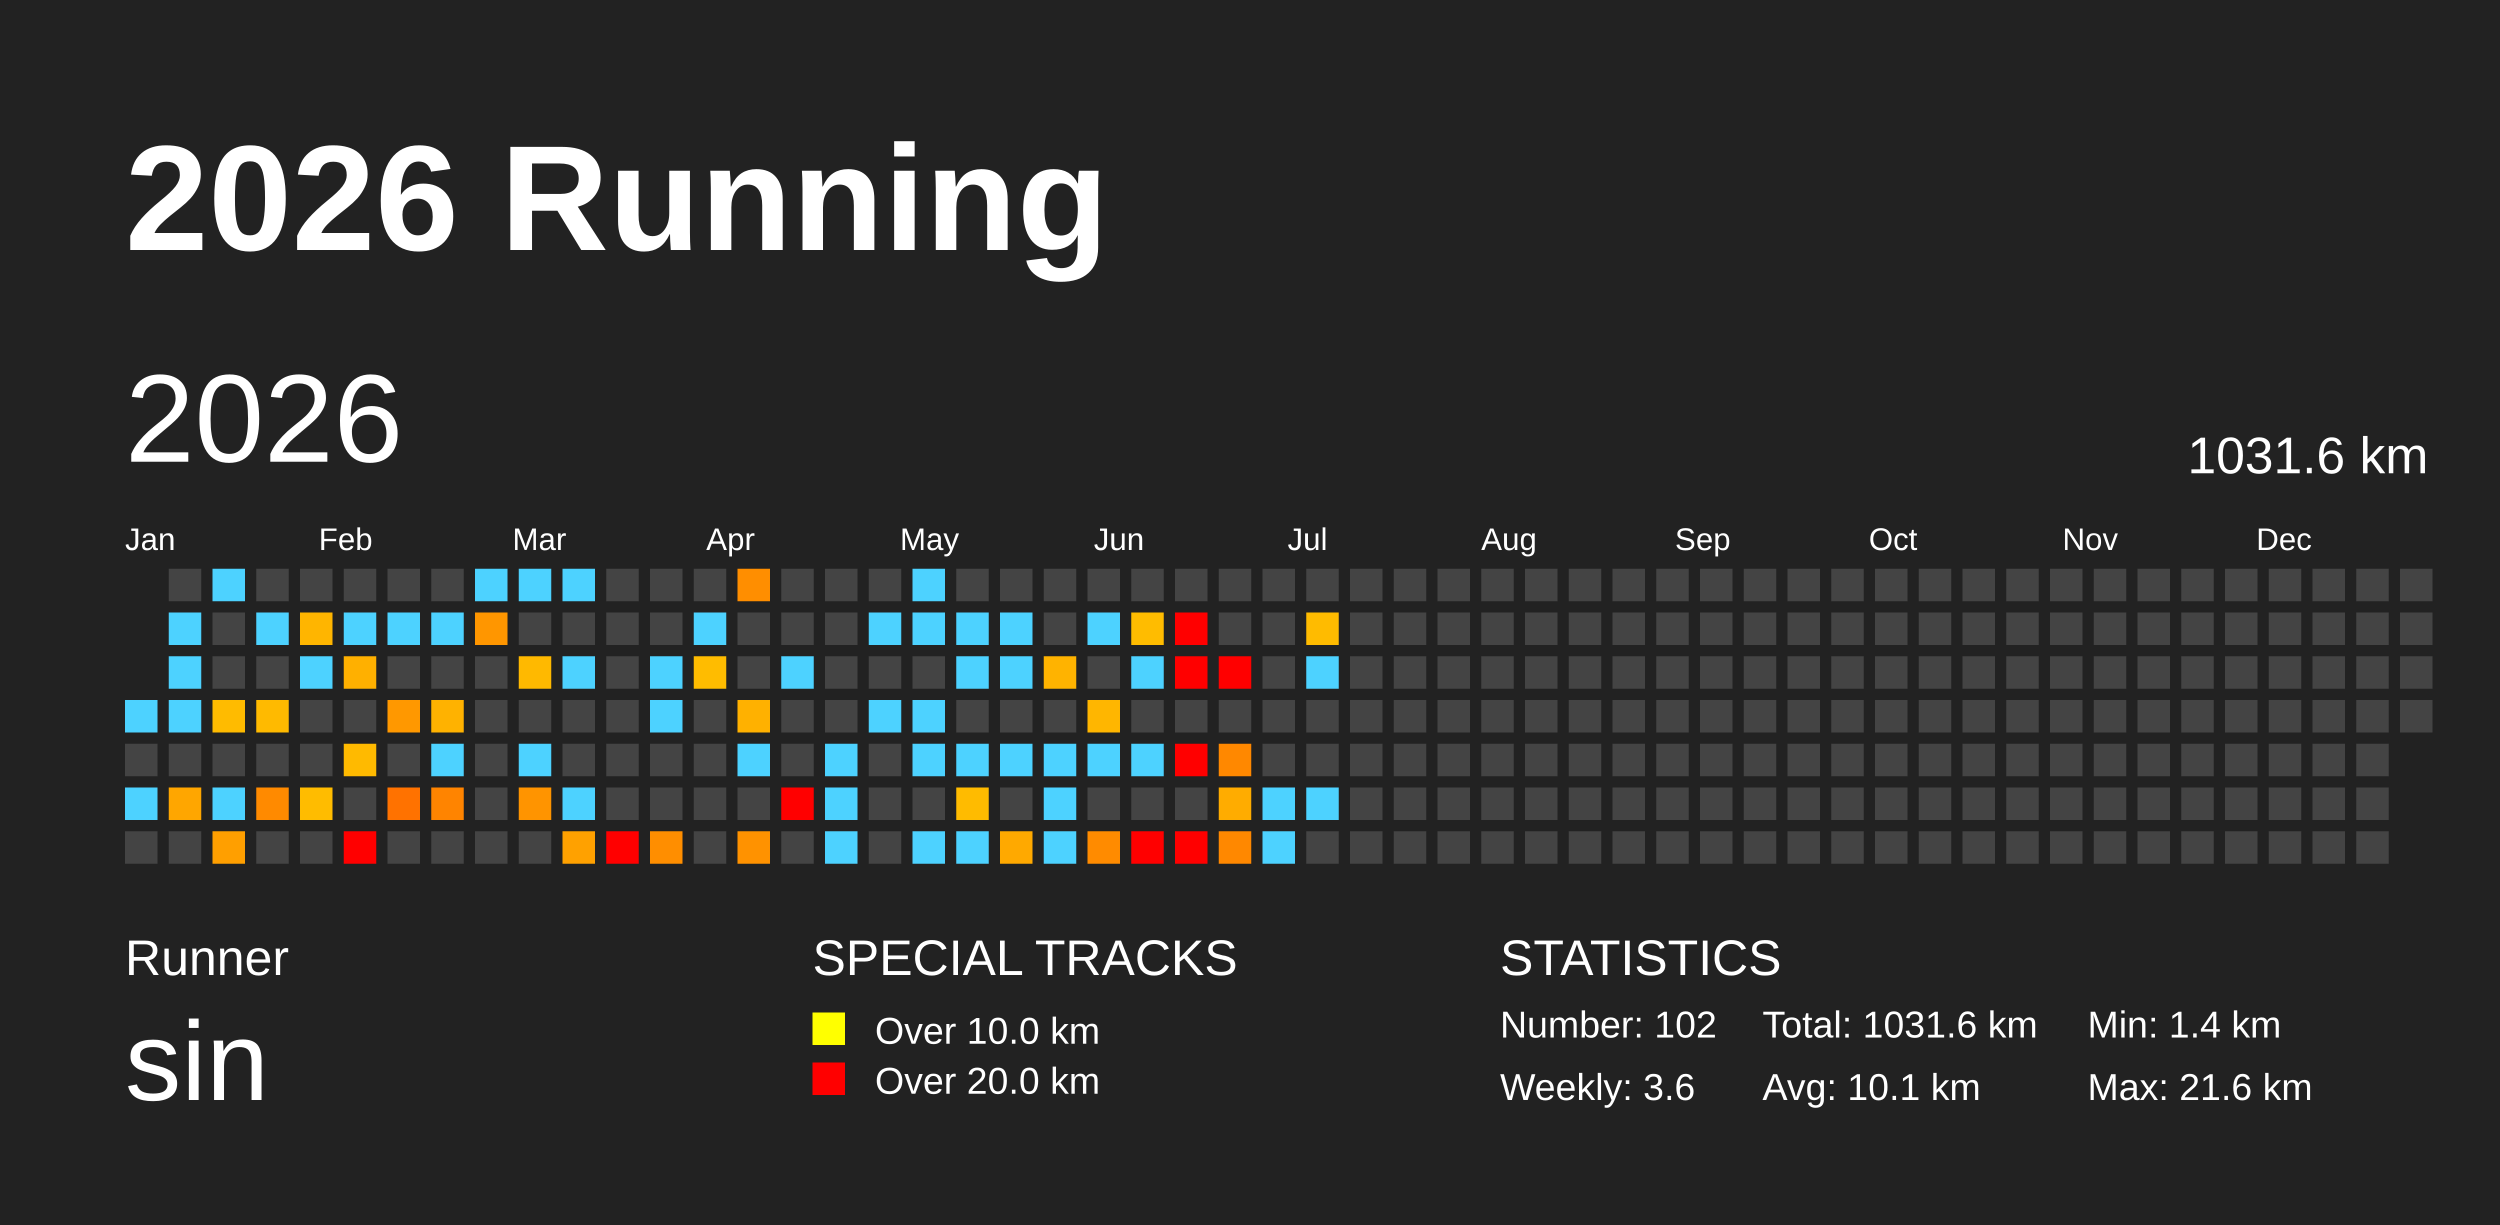
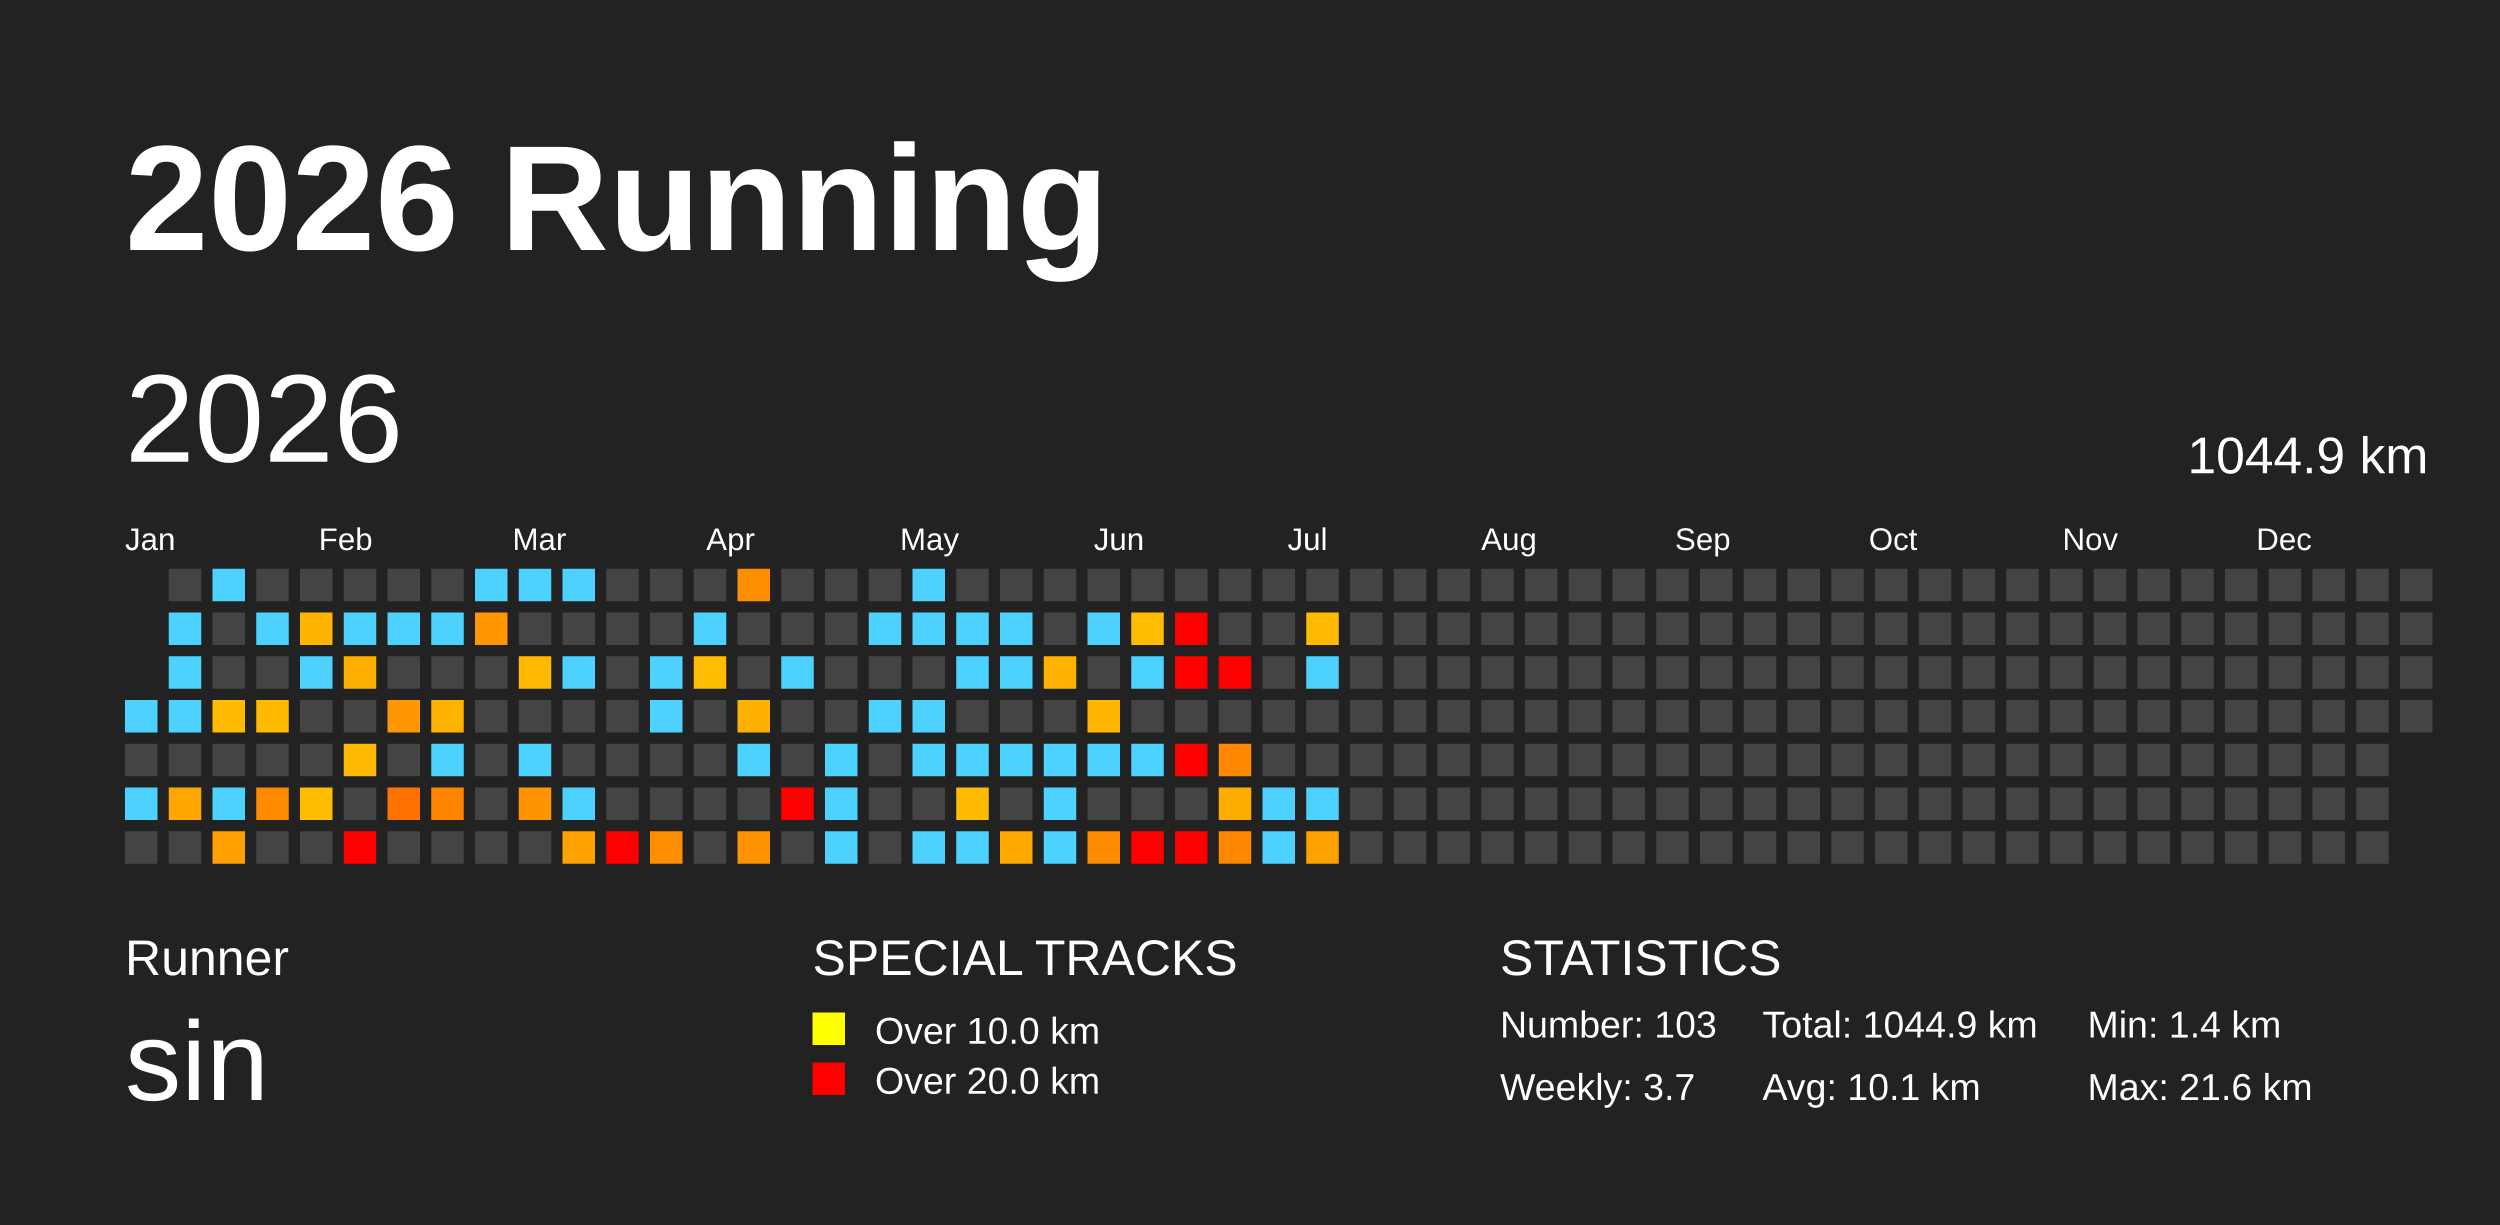
<svg xmlns="http://www.w3.org/2000/svg" baseProfile="full" height="98mm" version="1.1" viewBox="0,0,200,98" width="200mm">
  <defs />
  <rect fill="#222222" height="98" width="200" x="0" y="0" />
  <text fill="#FFFFFF" style="font-size:12px; font-family:Arial; font-weight:bold;" x="10" y="20">2026 Running</text>
  <text fill="#FFFFFF" style="font-size:4px; font-family:Arial" x="10" y="78">Runner</text>
  <text fill="#FFFFFF" style="font-size:9px; font-family:Arial" x="10" y="88">sin</text>
  <text fill="#FFFFFF" style="font-size:4px; font-family:Arial" x="65" y="78">SPECIAL TRACKS</text>
  <rect fill="yellow" height="2.6" width="2.6" x="65" y="81" />
  <text fill="#FFFFFF" style="font-size:3px; font-family:Arial" x="70" y="83.5">Over 10.0 km</text>
  <rect fill="red" height="2.6" width="2.6" x="65" y="85" />
  <text fill="#FFFFFF" style="font-size:3px; font-family:Arial" x="70" y="87.5">Over 20.0 km</text>
  <text fill="#FFFFFF" style="font-size:4px; font-family:Arial" x="120" y="78">STATISTICS</text>
-   <text fill="#FFFFFF" style="font-size:3px; font-family:Arial" x="120" y="83">Number: 102</text>
-   <text fill="#FFFFFF" style="font-size:3px; font-family:Arial" x="120" y="88">Weekly: 3.6</text>
-   <text fill="#FFFFFF" style="font-size:3px; font-family:Arial" x="141" y="83">Total: 1031.6 km</text>
+   <text fill="#FFFFFF" style="font-size:3px; font-family:Arial" x="120" y="83">Number: 103</text>
+   <text fill="#FFFFFF" style="font-size:3px; font-family:Arial" x="120" y="88">Weekly: 3.7</text>
+   <text fill="#FFFFFF" style="font-size:3px; font-family:Arial" x="141" y="83">Total: 1044.9 km</text>
  <text fill="#FFFFFF" style="font-size:3px; font-family:Arial" x="141" y="88">Avg: 10.1 km</text>
  <text fill="#FFFFFF" style="font-size:3px; font-family:Arial" x="167" y="83">Min: 1.4 km</text>
  <text fill="#FFFFFF" style="font-size:3px; font-family:Arial" x="167" y="88">Max: 21.6 km</text>
  <text dominant-baseline="hanging" fill="#FFFFFF" style="font-size:10.0px; font-family:Arial;" x="10" y="30">2026</text>
-   <text dominant-baseline="hanging" fill="#FFFFFF" style="font-size:4.125px; font-family:Arial;" x="175" y="35">1031.6 km</text>
+   <text dominant-baseline="hanging" fill="#FFFFFF" style="font-size:4.125px; font-family:Arial;" x="175" y="35">1044.9 km</text>
  <text fill="#FFFFFF" style="font-size:2.5px; font-family:Arial" x="10.0" y="44">Jan</text>
  <text fill="#FFFFFF" style="font-size:2.5px; font-family:Arial" x="25.5" y="44">Feb</text>
  <text fill="#FFFFFF" style="font-size:2.5px; font-family:Arial" x="41.0" y="44">Mar</text>
  <text fill="#FFFFFF" style="font-size:2.5px; font-family:Arial" x="56.5" y="44">Apr</text>
  <text fill="#FFFFFF" style="font-size:2.5px; font-family:Arial" x="72.0" y="44">May</text>
  <text fill="#FFFFFF" style="font-size:2.5px; font-family:Arial" x="87.5" y="44">Jun</text>
  <text fill="#FFFFFF" style="font-size:2.5px; font-family:Arial" x="103.0" y="44">Jul</text>
  <text fill="#FFFFFF" style="font-size:2.5px; font-family:Arial" x="118.5" y="44">Aug</text>
  <text fill="#FFFFFF" style="font-size:2.5px; font-family:Arial" x="134.0" y="44">Sep</text>
  <text fill="#FFFFFF" style="font-size:2.5px; font-family:Arial" x="149.5" y="44">Oct</text>
  <text fill="#FFFFFF" style="font-size:2.5px; font-family:Arial" x="165.0" y="44">Nov</text>
  <text fill="#FFFFFF" style="font-size:2.5px; font-family:Arial" x="180.5" y="44">Dec</text>
  <rect fill="#4dd2ff" height="2.6" width="2.6" x="10.0" y="56.0" />
  <rect fill="#444444" height="2.6" width="2.6" x="10.0" y="59.5" />
  <rect fill="#4dd2ff" height="2.6" width="2.6" x="10.0" y="63.0" />
  <rect fill="#444444" height="2.6" width="2.6" x="10.0" y="66.5" />
  <rect fill="#444444" height="2.6" width="2.6" x="13.5" y="45.5" />
  <rect fill="#4dd2ff" height="2.6" width="2.6" x="13.5" y="49.0" />
  <rect fill="#4dd2ff" height="2.6" width="2.6" x="13.5" y="52.5" />
  <rect fill="#4dd2ff" height="2.6" width="2.6" x="13.5" y="56.0" />
  <rect fill="#444444" height="2.6" width="2.6" x="13.5" y="59.5" />
  <rect fill="#ffa600" height="2.6" width="2.6" x="13.5" y="63.0" />
  <rect fill="#444444" height="2.6" width="2.6" x="13.5" y="66.5" />
  <rect fill="#4dd2ff" height="2.6" width="2.6" x="17.0" y="45.5" />
  <rect fill="#444444" height="2.6" width="2.6" x="17.0" y="49.0" />
  <rect fill="#444444" height="2.6" width="2.6" x="17.0" y="52.5" />
  <rect fill="#ffbb00" height="2.6" width="2.6" x="17.0" y="56.0" />
  <rect fill="#444444" height="2.6" width="2.6" x="17.0" y="59.5" />
  <rect fill="#4dd2ff" height="2.6" width="2.6" x="17.0" y="63.0" />
  <rect fill="#ff9f00" height="2.6" width="2.6" x="17.0" y="66.5" />
  <rect fill="#444444" height="2.6" width="2.6" x="20.5" y="45.5" />
  <rect fill="#4dd2ff" height="2.6" width="2.6" x="20.5" y="49.0" />
  <rect fill="#444444" height="2.6" width="2.6" x="20.5" y="52.5" />
  <rect fill="#ffba00" height="2.6" width="2.6" x="20.5" y="56.0" />
  <rect fill="#444444" height="2.6" width="2.6" x="20.5" y="59.5" />
  <rect fill="#ff8a00" height="2.6" width="2.6" x="20.5" y="63.0" />
  <rect fill="#444444" height="2.6" width="2.6" x="20.5" y="66.5" />
  <rect fill="#444444" height="2.6" width="2.6" x="24.0" y="45.5" />
  <rect fill="#ffb500" height="2.6" width="2.6" x="24.0" y="49.0" />
  <rect fill="#4dd2ff" height="2.6" width="2.6" x="24.0" y="52.5" />
  <rect fill="#444444" height="2.6" width="2.6" x="24.0" y="56.0" />
  <rect fill="#444444" height="2.6" width="2.6" x="24.0" y="59.5" />
  <rect fill="#ffbc00" height="2.6" width="2.6" x="24.0" y="63.0" />
  <rect fill="#444444" height="2.6" width="2.6" x="24.0" y="66.5" />
  <rect fill="#444444" height="2.6" width="2.6" x="27.5" y="45.5" />
  <rect fill="#4dd2ff" height="2.6" width="2.6" x="27.5" y="49.0" />
  <rect fill="#ffb000" height="2.6" width="2.6" x="27.5" y="52.5" />
  <rect fill="#444444" height="2.6" width="2.6" x="27.5" y="56.0" />
  <rect fill="#ffba00" height="2.6" width="2.6" x="27.5" y="59.5" />
  <rect fill="#444444" height="2.6" width="2.6" x="27.5" y="63.0" />
  <rect fill="red" height="2.6" width="2.6" x="27.5" y="66.5" />
  <rect fill="#444444" height="2.6" width="2.6" x="31.0" y="45.5" />
  <rect fill="#4dd2ff" height="2.6" width="2.6" x="31.0" y="49.0" />
  <rect fill="#444444" height="2.6" width="2.6" x="31.0" y="52.5" />
  <rect fill="#ff9800" height="2.6" width="2.6" x="31.0" y="56.0" />
  <rect fill="#444444" height="2.6" width="2.6" x="31.0" y="59.5" />
  <rect fill="#ff7200" height="2.6" width="2.6" x="31.0" y="63.0" />
  <rect fill="#444444" height="2.6" width="2.6" x="31.0" y="66.5" />
  <rect fill="#444444" height="2.6" width="2.6" x="34.5" y="45.5" />
  <rect fill="#4dd2ff" height="2.6" width="2.6" x="34.5" y="49.0" />
  <rect fill="#444444" height="2.6" width="2.6" x="34.5" y="52.5" />
  <rect fill="#ffb200" height="2.6" width="2.6" x="34.5" y="56.0" />
  <rect fill="#4dd2ff" height="2.6" width="2.6" x="34.5" y="59.5" />
  <rect fill="#ff8400" height="2.6" width="2.6" x="34.5" y="63.0" />
  <rect fill="#444444" height="2.6" width="2.6" x="34.5" y="66.5" />
  <rect fill="#4dd2ff" height="2.6" width="2.6" x="38.0" y="45.5" />
  <rect fill="#ff9600" height="2.6" width="2.6" x="38.0" y="49.0" />
  <rect fill="#444444" height="2.6" width="2.6" x="38.0" y="52.5" />
  <rect fill="#444444" height="2.6" width="2.6" x="38.0" y="56.0" />
  <rect fill="#444444" height="2.6" width="2.6" x="38.0" y="59.5" />
  <rect fill="#444444" height="2.6" width="2.6" x="38.0" y="63.0" />
  <rect fill="#444444" height="2.6" width="2.6" x="38.0" y="66.5" />
  <rect fill="#4dd2ff" height="2.6" width="2.6" x="41.5" y="45.5" />
  <rect fill="#444444" height="2.6" width="2.6" x="41.5" y="49.0" />
  <rect fill="#ffb900" height="2.6" width="2.6" x="41.5" y="52.5" />
  <rect fill="#444444" height="2.6" width="2.6" x="41.5" y="56.0" />
  <rect fill="#4dd2ff" height="2.6" width="2.6" x="41.5" y="59.5" />
  <rect fill="#ff9400" height="2.6" width="2.6" x="41.5" y="63.0" />
  <rect fill="#444444" height="2.6" width="2.6" x="41.5" y="66.5" />
  <rect fill="#4dd2ff" height="2.6" width="2.6" x="45.0" y="45.5" />
  <rect fill="#444444" height="2.6" width="2.6" x="45.0" y="49.0" />
  <rect fill="#4dd2ff" height="2.6" width="2.6" x="45.0" y="52.5" />
  <rect fill="#444444" height="2.6" width="2.6" x="45.0" y="56.0" />
  <rect fill="#444444" height="2.6" width="2.6" x="45.0" y="59.5" />
  <rect fill="#4dd2ff" height="2.6" width="2.6" x="45.0" y="63.0" />
  <rect fill="#ffa100" height="2.6" width="2.6" x="45.0" y="66.5" />
  <rect fill="#444444" height="2.6" width="2.6" x="48.5" y="45.5" />
  <rect fill="#444444" height="2.6" width="2.6" x="48.5" y="49.0" />
  <rect fill="#444444" height="2.6" width="2.6" x="48.5" y="52.5" />
  <rect fill="#444444" height="2.6" width="2.6" x="48.5" y="56.0" />
  <rect fill="#444444" height="2.6" width="2.6" x="48.5" y="59.5" />
  <rect fill="#444444" height="2.6" width="2.6" x="48.5" y="63.0" />
  <rect fill="red" height="2.6" width="2.6" x="48.5" y="66.5" />
  <rect fill="#444444" height="2.6" width="2.6" x="52.0" y="45.5" />
  <rect fill="#444444" height="2.6" width="2.6" x="52.0" y="49.0" />
  <rect fill="#4dd2ff" height="2.6" width="2.6" x="52.0" y="52.5" />
  <rect fill="#4dd2ff" height="2.6" width="2.6" x="52.0" y="56.0" />
  <rect fill="#444444" height="2.6" width="2.6" x="52.0" y="59.5" />
  <rect fill="#444444" height="2.6" width="2.6" x="52.0" y="63.0" />
  <rect fill="#ff8e00" height="2.6" width="2.6" x="52.0" y="66.5" />
  <rect fill="#444444" height="2.6" width="2.6" x="55.5" y="45.5" />
  <rect fill="#4dd2ff" height="2.6" width="2.6" x="55.5" y="49.0" />
  <rect fill="#ffbc00" height="2.6" width="2.6" x="55.5" y="52.5" />
  <rect fill="#444444" height="2.6" width="2.6" x="55.5" y="56.0" />
  <rect fill="#444444" height="2.6" width="2.6" x="55.5" y="59.5" />
  <rect fill="#444444" height="2.6" width="2.6" x="55.5" y="63.0" />
  <rect fill="#444444" height="2.6" width="2.6" x="55.5" y="66.5" />
  <rect fill="#ff8e00" height="2.6" width="2.6" x="59.0" y="45.5" />
  <rect fill="#444444" height="2.6" width="2.6" x="59.0" y="49.0" />
  <rect fill="#444444" height="2.6" width="2.6" x="59.0" y="52.5" />
  <rect fill="#ffb100" height="2.6" width="2.6" x="59.0" y="56.0" />
  <rect fill="#4dd2ff" height="2.6" width="2.6" x="59.0" y="59.5" />
  <rect fill="#444444" height="2.6" width="2.6" x="59.0" y="63.0" />
  <rect fill="#ff9200" height="2.6" width="2.6" x="59.0" y="66.5" />
  <rect fill="#444444" height="2.6" width="2.6" x="62.5" y="45.5" />
  <rect fill="#444444" height="2.6" width="2.6" x="62.5" y="49.0" />
  <rect fill="#4dd2ff" height="2.6" width="2.6" x="62.5" y="52.5" />
  <rect fill="#444444" height="2.6" width="2.6" x="62.5" y="56.0" />
  <rect fill="#444444" height="2.6" width="2.6" x="62.5" y="59.5" />
  <rect fill="red" height="2.6" width="2.6" x="62.5" y="63.0" />
  <rect fill="#444444" height="2.6" width="2.6" x="62.5" y="66.5" />
  <rect fill="#444444" height="2.6" width="2.6" x="66.0" y="45.5" />
  <rect fill="#444444" height="2.6" width="2.6" x="66.0" y="49.0" />
  <rect fill="#444444" height="2.6" width="2.6" x="66.0" y="52.5" />
  <rect fill="#444444" height="2.6" width="2.6" x="66.0" y="56.0" />
  <rect fill="#4dd2ff" height="2.6" width="2.6" x="66.0" y="59.5" />
  <rect fill="#4dd2ff" height="2.6" width="2.6" x="66.0" y="63.0" />
  <rect fill="#4dd2ff" height="2.6" width="2.6" x="66.0" y="66.5" />
  <rect fill="#444444" height="2.6" width="2.6" x="69.5" y="45.5" />
  <rect fill="#4dd2ff" height="2.6" width="2.6" x="69.5" y="49.0" />
  <rect fill="#444444" height="2.6" width="2.6" x="69.5" y="52.5" />
  <rect fill="#4dd2ff" height="2.6" width="2.6" x="69.5" y="56.0" />
  <rect fill="#444444" height="2.6" width="2.6" x="69.5" y="59.5" />
  <rect fill="#444444" height="2.6" width="2.6" x="69.5" y="63.0" />
  <rect fill="#444444" height="2.6" width="2.6" x="69.5" y="66.5" />
  <rect fill="#4dd2ff" height="2.6" width="2.6" x="73.0" y="45.5" />
  <rect fill="#4dd2ff" height="2.6" width="2.6" x="73.0" y="49.0" />
  <rect fill="#444444" height="2.6" width="2.6" x="73.0" y="52.5" />
  <rect fill="#4dd2ff" height="2.6" width="2.6" x="73.0" y="56.0" />
  <rect fill="#4dd2ff" height="2.6" width="2.6" x="73.0" y="59.5" />
  <rect fill="#444444" height="2.6" width="2.6" x="73.0" y="63.0" />
  <rect fill="#4dd2ff" height="2.6" width="2.6" x="73.0" y="66.5" />
  <rect fill="#444444" height="2.6" width="2.6" x="76.5" y="45.5" />
  <rect fill="#4dd2ff" height="2.6" width="2.6" x="76.5" y="49.0" />
  <rect fill="#4dd2ff" height="2.6" width="2.6" x="76.5" y="52.5" />
  <rect fill="#444444" height="2.6" width="2.6" x="76.5" y="56.0" />
  <rect fill="#4dd2ff" height="2.6" width="2.6" x="76.5" y="59.5" />
  <rect fill="#ffbb00" height="2.6" width="2.6" x="76.5" y="63.0" />
  <rect fill="#4dd2ff" height="2.6" width="2.6" x="76.5" y="66.5" />
  <rect fill="#444444" height="2.6" width="2.6" x="80.0" y="45.5" />
  <rect fill="#4dd2ff" height="2.6" width="2.6" x="80.0" y="49.0" />
  <rect fill="#4dd2ff" height="2.6" width="2.6" x="80.0" y="52.5" />
  <rect fill="#444444" height="2.6" width="2.6" x="80.0" y="56.0" />
  <rect fill="#4dd2ff" height="2.6" width="2.6" x="80.0" y="59.5" />
  <rect fill="#444444" height="2.6" width="2.6" x="80.0" y="63.0" />
  <rect fill="#ffa900" height="2.6" width="2.6" x="80.0" y="66.5" />
  <rect fill="#444444" height="2.6" width="2.6" x="83.5" y="45.5" />
  <rect fill="#444444" height="2.6" width="2.6" x="83.5" y="49.0" />
  <rect fill="#ffb300" height="2.6" width="2.6" x="83.5" y="52.5" />
  <rect fill="#444444" height="2.6" width="2.6" x="83.5" y="56.0" />
  <rect fill="#4dd2ff" height="2.6" width="2.6" x="83.5" y="59.5" />
  <rect fill="#4dd2ff" height="2.6" width="2.6" x="83.5" y="63.0" />
  <rect fill="#4dd2ff" height="2.6" width="2.6" x="83.5" y="66.5" />
  <rect fill="#444444" height="2.6" width="2.6" x="87.0" y="45.5" />
  <rect fill="#4dd2ff" height="2.6" width="2.6" x="87.0" y="49.0" />
  <rect fill="#444444" height="2.6" width="2.6" x="87.0" y="52.5" />
  <rect fill="#ffb600" height="2.6" width="2.6" x="87.0" y="56.0" />
  <rect fill="#4dd2ff" height="2.6" width="2.6" x="87.0" y="59.5" />
  <rect fill="#444444" height="2.6" width="2.6" x="87.0" y="63.0" />
  <rect fill="#ff8b00" height="2.6" width="2.6" x="87.0" y="66.5" />
  <rect fill="#444444" height="2.6" width="2.6" x="90.5" y="45.5" />
  <rect fill="#ffbc00" height="2.6" width="2.6" x="90.5" y="49.0" />
  <rect fill="#4dd2ff" height="2.6" width="2.6" x="90.5" y="52.5" />
  <rect fill="#444444" height="2.6" width="2.6" x="90.5" y="56.0" />
  <rect fill="#4dd2ff" height="2.6" width="2.6" x="90.5" y="59.5" />
  <rect fill="#444444" height="2.6" width="2.6" x="90.5" y="63.0" />
  <rect fill="red" height="2.6" width="2.6" x="90.5" y="66.5" />
  <rect fill="#444444" height="2.6" width="2.6" x="94.0" y="45.5" />
  <rect fill="red" height="2.6" width="2.6" x="94.0" y="49.0" />
  <rect fill="red" height="2.6" width="2.6" x="94.0" y="52.5" />
  <rect fill="#444444" height="2.6" width="2.6" x="94.0" y="56.0" />
  <rect fill="red" height="2.6" width="2.6" x="94.0" y="59.5" />
  <rect fill="#444444" height="2.6" width="2.6" x="94.0" y="63.0" />
  <rect fill="red" height="2.6" width="2.6" x="94.0" y="66.5" />
  <rect fill="#444444" height="2.6" width="2.6" x="97.5" y="45.5" />
  <rect fill="#444444" height="2.6" width="2.6" x="97.5" y="49.0" />
  <rect fill="red" height="2.6" width="2.6" x="97.5" y="52.5" />
  <rect fill="#444444" height="2.6" width="2.6" x="97.5" y="56.0" />
  <rect fill="#ff8800" height="2.6" width="2.6" x="97.5" y="59.5" />
  <rect fill="#ffac00" height="2.6" width="2.6" x="97.5" y="63.0" />
  <rect fill="#ff8800" height="2.6" width="2.6" x="97.5" y="66.5" />
  <rect fill="#444444" height="2.6" width="2.6" x="101.0" y="45.5" />
  <rect fill="#444444" height="2.6" width="2.6" x="101.0" y="49.0" />
  <rect fill="#444444" height="2.6" width="2.6" x="101.0" y="52.5" />
  <rect fill="#444444" height="2.6" width="2.6" x="101.0" y="56.0" />
  <rect fill="#444444" height="2.6" width="2.6" x="101.0" y="59.5" />
  <rect fill="#4dd2ff" height="2.6" width="2.6" x="101.0" y="63.0" />
  <rect fill="#4dd2ff" height="2.6" width="2.6" x="101.0" y="66.5" />
  <rect fill="#444444" height="2.6" width="2.6" x="104.5" y="45.5" />
  <rect fill="#ffbb00" height="2.6" width="2.6" x="104.5" y="49.0" />
  <rect fill="#4dd2ff" height="2.6" width="2.6" x="104.5" y="52.5" />
  <rect fill="#444444" height="2.6" width="2.6" x="104.5" y="56.0" />
  <rect fill="#444444" height="2.6" width="2.6" x="104.5" y="59.5" />
  <rect fill="#4dd2ff" height="2.6" width="2.6" x="104.5" y="63.0" />
-   <rect fill="#444444" height="2.6" width="2.6" x="104.5" y="66.5" />
+   <rect fill="#ffa200" height="2.6" width="2.6" x="104.5" y="66.5" />
  <rect fill="#444444" height="2.6" width="2.6" x="108.0" y="45.5" />
  <rect fill="#444444" height="2.6" width="2.6" x="108.0" y="49.0" />
  <rect fill="#444444" height="2.6" width="2.6" x="108.0" y="52.5" />
  <rect fill="#444444" height="2.6" width="2.6" x="108.0" y="56.0" />
  <rect fill="#444444" height="2.6" width="2.6" x="108.0" y="59.5" />
  <rect fill="#444444" height="2.6" width="2.6" x="108.0" y="63.0" />
  <rect fill="#444444" height="2.6" width="2.6" x="108.0" y="66.5" />
  <rect fill="#444444" height="2.6" width="2.6" x="111.5" y="45.5" />
  <rect fill="#444444" height="2.6" width="2.6" x="111.5" y="49.0" />
  <rect fill="#444444" height="2.6" width="2.6" x="111.5" y="52.5" />
  <rect fill="#444444" height="2.6" width="2.6" x="111.5" y="56.0" />
  <rect fill="#444444" height="2.6" width="2.6" x="111.5" y="59.5" />
  <rect fill="#444444" height="2.6" width="2.6" x="111.5" y="63.0" />
  <rect fill="#444444" height="2.6" width="2.6" x="111.5" y="66.5" />
  <rect fill="#444444" height="2.6" width="2.6" x="115.0" y="45.5" />
  <rect fill="#444444" height="2.6" width="2.6" x="115.0" y="49.0" />
  <rect fill="#444444" height="2.6" width="2.6" x="115.0" y="52.5" />
  <rect fill="#444444" height="2.6" width="2.6" x="115.0" y="56.0" />
  <rect fill="#444444" height="2.6" width="2.6" x="115.0" y="59.5" />
  <rect fill="#444444" height="2.6" width="2.6" x="115.0" y="63.0" />
  <rect fill="#444444" height="2.6" width="2.6" x="115.0" y="66.5" />
  <rect fill="#444444" height="2.6" width="2.6" x="118.5" y="45.5" />
  <rect fill="#444444" height="2.6" width="2.6" x="118.5" y="49.0" />
  <rect fill="#444444" height="2.6" width="2.6" x="118.5" y="52.5" />
  <rect fill="#444444" height="2.6" width="2.6" x="118.5" y="56.0" />
  <rect fill="#444444" height="2.6" width="2.6" x="118.5" y="59.5" />
  <rect fill="#444444" height="2.6" width="2.6" x="118.5" y="63.0" />
  <rect fill="#444444" height="2.6" width="2.6" x="118.5" y="66.5" />
  <rect fill="#444444" height="2.6" width="2.6" x="122.0" y="45.5" />
  <rect fill="#444444" height="2.6" width="2.6" x="122.0" y="49.0" />
  <rect fill="#444444" height="2.6" width="2.6" x="122.0" y="52.5" />
  <rect fill="#444444" height="2.6" width="2.6" x="122.0" y="56.0" />
  <rect fill="#444444" height="2.6" width="2.6" x="122.0" y="59.5" />
  <rect fill="#444444" height="2.6" width="2.6" x="122.0" y="63.0" />
  <rect fill="#444444" height="2.6" width="2.6" x="122.0" y="66.5" />
  <rect fill="#444444" height="2.6" width="2.6" x="125.5" y="45.5" />
  <rect fill="#444444" height="2.6" width="2.6" x="125.5" y="49.0" />
  <rect fill="#444444" height="2.6" width="2.6" x="125.5" y="52.5" />
  <rect fill="#444444" height="2.6" width="2.6" x="125.5" y="56.0" />
  <rect fill="#444444" height="2.6" width="2.6" x="125.5" y="59.5" />
  <rect fill="#444444" height="2.6" width="2.6" x="125.5" y="63.0" />
  <rect fill="#444444" height="2.6" width="2.6" x="125.5" y="66.5" />
  <rect fill="#444444" height="2.6" width="2.6" x="129.0" y="45.5" />
  <rect fill="#444444" height="2.6" width="2.6" x="129.0" y="49.0" />
  <rect fill="#444444" height="2.6" width="2.6" x="129.0" y="52.5" />
  <rect fill="#444444" height="2.6" width="2.6" x="129.0" y="56.0" />
  <rect fill="#444444" height="2.6" width="2.6" x="129.0" y="59.5" />
  <rect fill="#444444" height="2.6" width="2.6" x="129.0" y="63.0" />
  <rect fill="#444444" height="2.6" width="2.6" x="129.0" y="66.5" />
  <rect fill="#444444" height="2.6" width="2.6" x="132.5" y="45.5" />
  <rect fill="#444444" height="2.6" width="2.6" x="132.5" y="49.0" />
  <rect fill="#444444" height="2.6" width="2.6" x="132.5" y="52.5" />
  <rect fill="#444444" height="2.6" width="2.6" x="132.5" y="56.0" />
  <rect fill="#444444" height="2.6" width="2.6" x="132.5" y="59.5" />
  <rect fill="#444444" height="2.6" width="2.6" x="132.5" y="63.0" />
  <rect fill="#444444" height="2.6" width="2.6" x="132.5" y="66.5" />
  <rect fill="#444444" height="2.6" width="2.6" x="136.0" y="45.5" />
  <rect fill="#444444" height="2.6" width="2.6" x="136.0" y="49.0" />
  <rect fill="#444444" height="2.6" width="2.6" x="136.0" y="52.5" />
  <rect fill="#444444" height="2.6" width="2.6" x="136.0" y="56.0" />
  <rect fill="#444444" height="2.6" width="2.6" x="136.0" y="59.5" />
  <rect fill="#444444" height="2.6" width="2.6" x="136.0" y="63.0" />
  <rect fill="#444444" height="2.6" width="2.6" x="136.0" y="66.5" />
  <rect fill="#444444" height="2.6" width="2.6" x="139.5" y="45.5" />
  <rect fill="#444444" height="2.6" width="2.6" x="139.5" y="49.0" />
  <rect fill="#444444" height="2.6" width="2.6" x="139.5" y="52.5" />
  <rect fill="#444444" height="2.6" width="2.6" x="139.5" y="56.0" />
  <rect fill="#444444" height="2.6" width="2.6" x="139.5" y="59.5" />
  <rect fill="#444444" height="2.6" width="2.6" x="139.5" y="63.0" />
  <rect fill="#444444" height="2.6" width="2.6" x="139.5" y="66.5" />
  <rect fill="#444444" height="2.6" width="2.6" x="143.0" y="45.5" />
  <rect fill="#444444" height="2.6" width="2.6" x="143.0" y="49.0" />
  <rect fill="#444444" height="2.6" width="2.6" x="143.0" y="52.5" />
  <rect fill="#444444" height="2.6" width="2.6" x="143.0" y="56.0" />
  <rect fill="#444444" height="2.6" width="2.6" x="143.0" y="59.5" />
  <rect fill="#444444" height="2.6" width="2.6" x="143.0" y="63.0" />
  <rect fill="#444444" height="2.6" width="2.6" x="143.0" y="66.5" />
  <rect fill="#444444" height="2.6" width="2.6" x="146.5" y="45.5" />
  <rect fill="#444444" height="2.6" width="2.6" x="146.5" y="49.0" />
  <rect fill="#444444" height="2.6" width="2.6" x="146.5" y="52.5" />
  <rect fill="#444444" height="2.6" width="2.6" x="146.5" y="56.0" />
  <rect fill="#444444" height="2.6" width="2.6" x="146.5" y="59.5" />
  <rect fill="#444444" height="2.6" width="2.6" x="146.5" y="63.0" />
  <rect fill="#444444" height="2.6" width="2.6" x="146.5" y="66.5" />
  <rect fill="#444444" height="2.6" width="2.6" x="150.0" y="45.5" />
  <rect fill="#444444" height="2.6" width="2.6" x="150.0" y="49.0" />
  <rect fill="#444444" height="2.6" width="2.6" x="150.0" y="52.5" />
  <rect fill="#444444" height="2.6" width="2.6" x="150.0" y="56.0" />
  <rect fill="#444444" height="2.6" width="2.6" x="150.0" y="59.5" />
  <rect fill="#444444" height="2.6" width="2.6" x="150.0" y="63.0" />
  <rect fill="#444444" height="2.6" width="2.6" x="150.0" y="66.5" />
  <rect fill="#444444" height="2.6" width="2.6" x="153.5" y="45.5" />
  <rect fill="#444444" height="2.6" width="2.6" x="153.5" y="49.0" />
  <rect fill="#444444" height="2.6" width="2.6" x="153.5" y="52.5" />
  <rect fill="#444444" height="2.6" width="2.6" x="153.5" y="56.0" />
  <rect fill="#444444" height="2.6" width="2.6" x="153.5" y="59.5" />
  <rect fill="#444444" height="2.6" width="2.6" x="153.5" y="63.0" />
  <rect fill="#444444" height="2.6" width="2.6" x="153.5" y="66.5" />
  <rect fill="#444444" height="2.6" width="2.6" x="157.0" y="45.5" />
  <rect fill="#444444" height="2.6" width="2.6" x="157.0" y="49.0" />
  <rect fill="#444444" height="2.6" width="2.6" x="157.0" y="52.5" />
  <rect fill="#444444" height="2.6" width="2.6" x="157.0" y="56.0" />
  <rect fill="#444444" height="2.6" width="2.6" x="157.0" y="59.5" />
  <rect fill="#444444" height="2.6" width="2.6" x="157.0" y="63.0" />
  <rect fill="#444444" height="2.6" width="2.6" x="157.0" y="66.5" />
  <rect fill="#444444" height="2.6" width="2.6" x="160.5" y="45.5" />
  <rect fill="#444444" height="2.6" width="2.6" x="160.5" y="49.0" />
  <rect fill="#444444" height="2.6" width="2.6" x="160.5" y="52.5" />
  <rect fill="#444444" height="2.6" width="2.6" x="160.5" y="56.0" />
  <rect fill="#444444" height="2.6" width="2.6" x="160.5" y="59.5" />
  <rect fill="#444444" height="2.6" width="2.6" x="160.5" y="63.0" />
  <rect fill="#444444" height="2.6" width="2.6" x="160.5" y="66.5" />
  <rect fill="#444444" height="2.6" width="2.6" x="164.0" y="45.5" />
  <rect fill="#444444" height="2.6" width="2.6" x="164.0" y="49.0" />
  <rect fill="#444444" height="2.6" width="2.6" x="164.0" y="52.5" />
  <rect fill="#444444" height="2.6" width="2.6" x="164.0" y="56.0" />
  <rect fill="#444444" height="2.6" width="2.6" x="164.0" y="59.5" />
  <rect fill="#444444" height="2.6" width="2.6" x="164.0" y="63.0" />
  <rect fill="#444444" height="2.6" width="2.6" x="164.0" y="66.5" />
  <rect fill="#444444" height="2.6" width="2.6" x="167.5" y="45.5" />
  <rect fill="#444444" height="2.6" width="2.6" x="167.5" y="49.0" />
  <rect fill="#444444" height="2.6" width="2.6" x="167.5" y="52.5" />
  <rect fill="#444444" height="2.6" width="2.6" x="167.5" y="56.0" />
  <rect fill="#444444" height="2.6" width="2.6" x="167.5" y="59.5" />
  <rect fill="#444444" height="2.6" width="2.6" x="167.5" y="63.0" />
  <rect fill="#444444" height="2.6" width="2.6" x="167.5" y="66.5" />
  <rect fill="#444444" height="2.6" width="2.6" x="171.0" y="45.5" />
  <rect fill="#444444" height="2.6" width="2.6" x="171.0" y="49.0" />
  <rect fill="#444444" height="2.6" width="2.6" x="171.0" y="52.5" />
  <rect fill="#444444" height="2.6" width="2.6" x="171.0" y="56.0" />
  <rect fill="#444444" height="2.6" width="2.6" x="171.0" y="59.5" />
  <rect fill="#444444" height="2.6" width="2.6" x="171.0" y="63.0" />
  <rect fill="#444444" height="2.6" width="2.6" x="171.0" y="66.5" />
  <rect fill="#444444" height="2.6" width="2.6" x="174.5" y="45.5" />
  <rect fill="#444444" height="2.6" width="2.6" x="174.5" y="49.0" />
  <rect fill="#444444" height="2.6" width="2.6" x="174.5" y="52.5" />
  <rect fill="#444444" height="2.6" width="2.6" x="174.5" y="56.0" />
  <rect fill="#444444" height="2.6" width="2.6" x="174.5" y="59.5" />
  <rect fill="#444444" height="2.6" width="2.6" x="174.5" y="63.0" />
  <rect fill="#444444" height="2.6" width="2.6" x="174.5" y="66.5" />
  <rect fill="#444444" height="2.6" width="2.6" x="178.0" y="45.5" />
  <rect fill="#444444" height="2.6" width="2.6" x="178.0" y="49.0" />
  <rect fill="#444444" height="2.6" width="2.6" x="178.0" y="52.5" />
  <rect fill="#444444" height="2.6" width="2.6" x="178.0" y="56.0" />
  <rect fill="#444444" height="2.6" width="2.6" x="178.0" y="59.5" />
  <rect fill="#444444" height="2.6" width="2.6" x="178.0" y="63.0" />
  <rect fill="#444444" height="2.6" width="2.6" x="178.0" y="66.5" />
  <rect fill="#444444" height="2.6" width="2.6" x="181.5" y="45.5" />
  <rect fill="#444444" height="2.6" width="2.6" x="181.5" y="49.0" />
  <rect fill="#444444" height="2.6" width="2.6" x="181.5" y="52.5" />
  <rect fill="#444444" height="2.6" width="2.6" x="181.5" y="56.0" />
  <rect fill="#444444" height="2.6" width="2.6" x="181.5" y="59.5" />
  <rect fill="#444444" height="2.6" width="2.6" x="181.5" y="63.0" />
  <rect fill="#444444" height="2.6" width="2.6" x="181.5" y="66.5" />
  <rect fill="#444444" height="2.6" width="2.6" x="185.0" y="45.5" />
  <rect fill="#444444" height="2.6" width="2.6" x="185.0" y="49.0" />
  <rect fill="#444444" height="2.6" width="2.6" x="185.0" y="52.5" />
  <rect fill="#444444" height="2.6" width="2.6" x="185.0" y="56.0" />
  <rect fill="#444444" height="2.6" width="2.6" x="185.0" y="59.5" />
  <rect fill="#444444" height="2.6" width="2.6" x="185.0" y="63.0" />
  <rect fill="#444444" height="2.6" width="2.6" x="185.0" y="66.5" />
  <rect fill="#444444" height="2.6" width="2.6" x="188.5" y="45.5" />
  <rect fill="#444444" height="2.6" width="2.6" x="188.5" y="49.0" />
  <rect fill="#444444" height="2.6" width="2.6" x="188.5" y="52.5" />
  <rect fill="#444444" height="2.6" width="2.6" x="188.5" y="56.0" />
  <rect fill="#444444" height="2.6" width="2.6" x="188.5" y="59.5" />
  <rect fill="#444444" height="2.6" width="2.6" x="188.5" y="63.0" />
  <rect fill="#444444" height="2.6" width="2.6" x="188.5" y="66.5" />
  <rect fill="#444444" height="2.6" width="2.6" x="192.0" y="45.5" />
  <rect fill="#444444" height="2.6" width="2.6" x="192.0" y="49.0" />
  <rect fill="#444444" height="2.6" width="2.6" x="192.0" y="52.5" />
  <rect fill="#444444" height="2.6" width="2.6" x="192.0" y="56.0" />
</svg>
